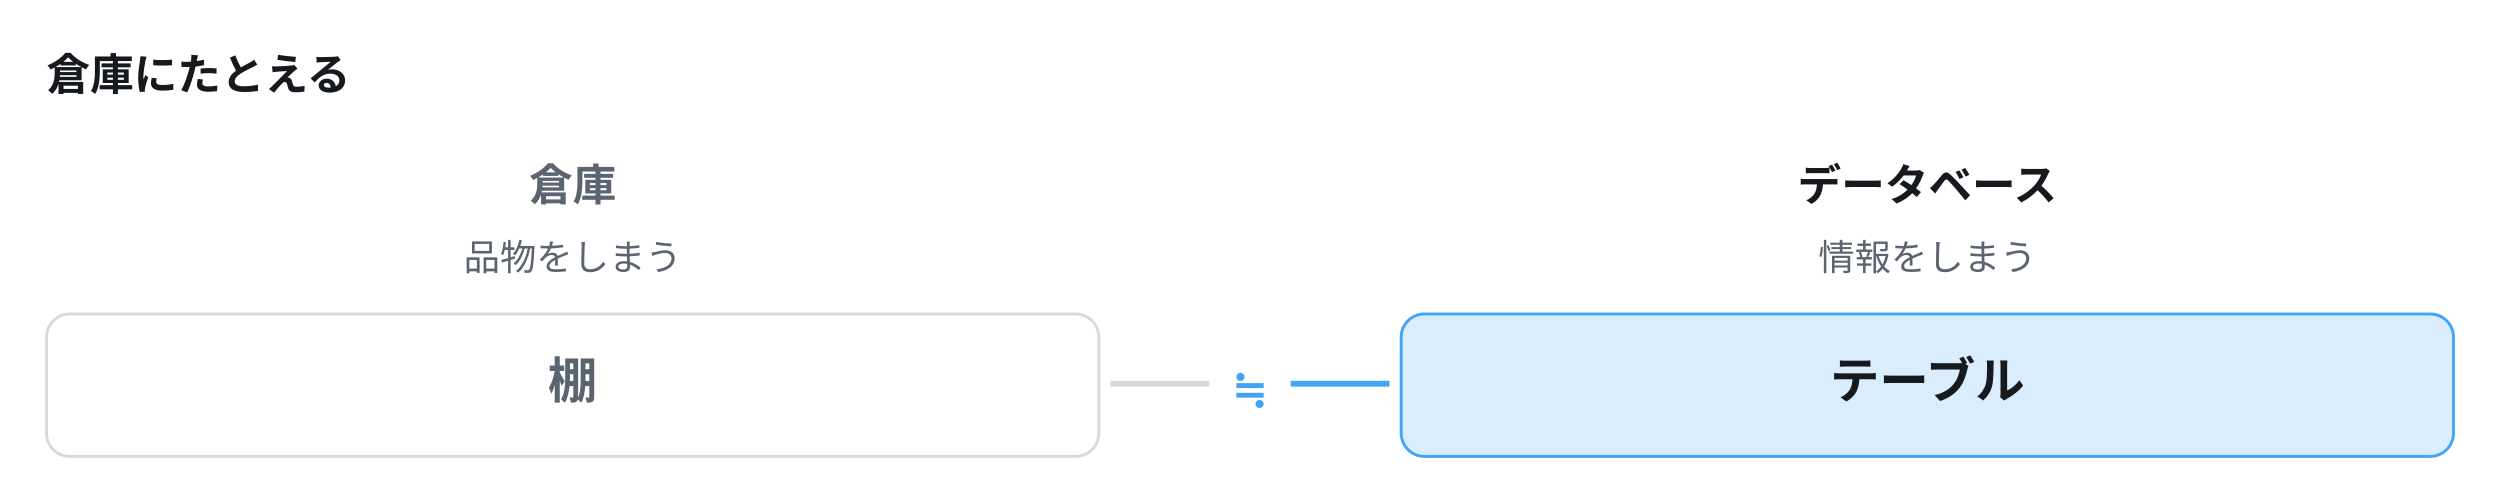
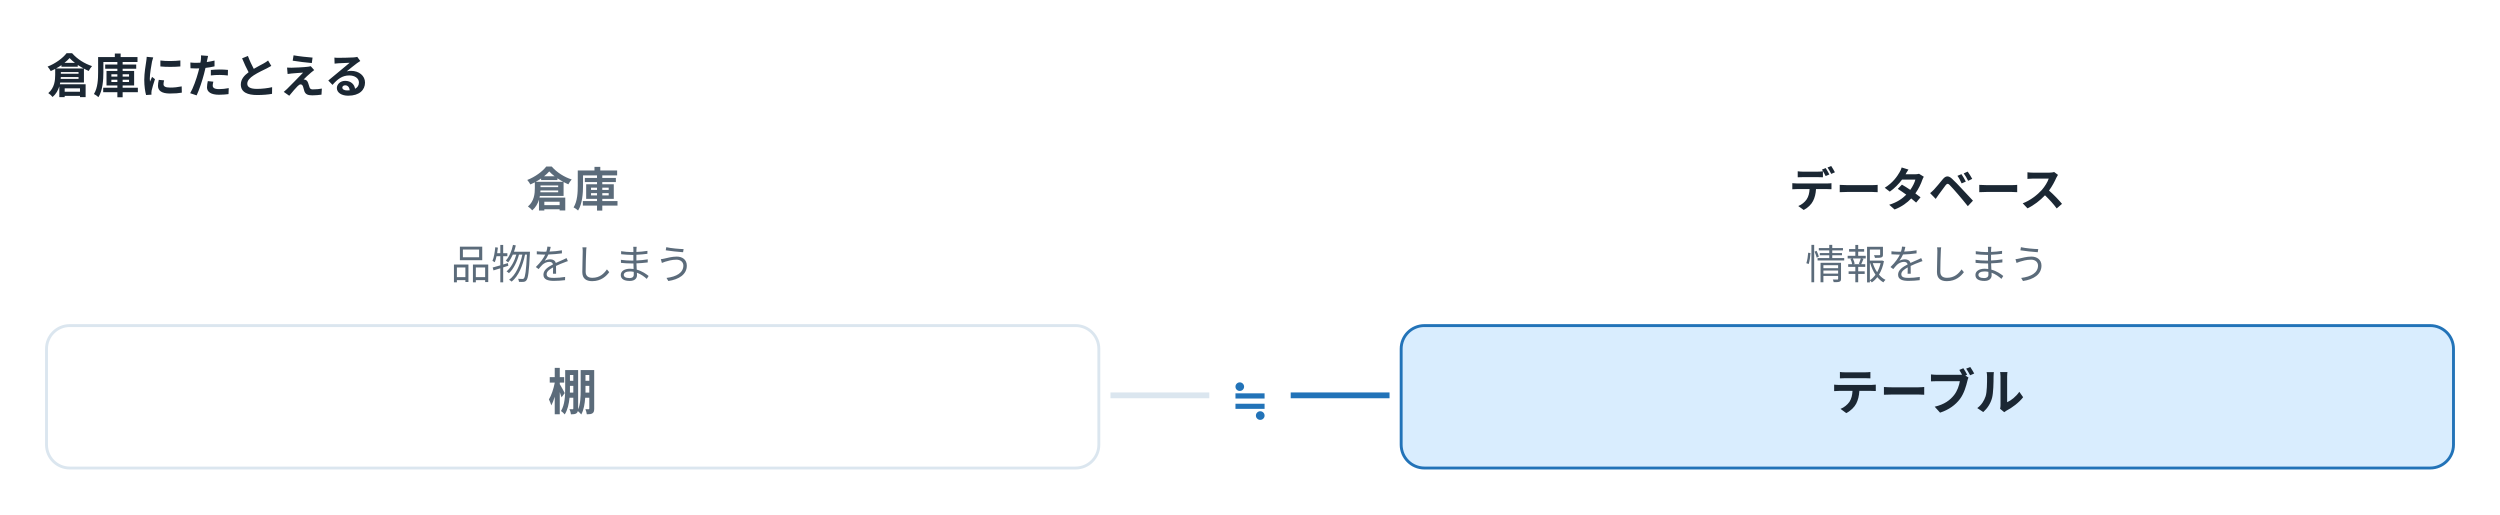
- <svg id="hbdg-dg-analogy-1" role="img" viewBox="0 0 860 173">
-   <text x="16" y="31" fill="var(--ink, #16191d)" font-size="15" text-anchor="start" font-weight="700">倉庫にたとえる</text>
-   <text x="197" y="69" fill="var(--ink-muted, #5b6470)" font-size="15" text-anchor="middle" font-weight="700">倉庫</text>
-   <text x="197" y="93" fill="var(--ink-muted, #5b6470)" font-size="12.5" text-anchor="middle">品物をしまう</text>
-   <text x="663" y="69" fill="var(--ink, #16191d)" font-size="15" text-anchor="middle" font-weight="700">データベース</text>
-   <text x="663" y="93" fill="var(--ink-muted, #5b6470)" font-size="12.5" text-anchor="middle">情報をしまう</text>
-   <rect x="16" y="108" width="362" height="49" rx="8" fill="var(--surface, #ffffff)" stroke="var(--rule, #d5dae1)" stroke-width="1" />
-   <rect x="482" y="108" width="362" height="49" rx="8" fill="var(--pop-primary-soft, #d9edfe)" stroke="var(--pop-primary, #43a4f5)" stroke-width="1" />
-   <text x="197" y="137" fill="var(--ink-muted, #5b6470)" font-size="17" text-anchor="middle" font-weight="600">棚</text>
-   <text x="663" y="137" fill="var(--ink, #16191d)" font-size="17" text-anchor="middle" font-weight="700">テーブル</text>
-   <line x1="382" y1="132" x2="416" y2="132" stroke="var(--rule, #d5dae1)" stroke-width="2" aria-hidden="true" />
-   <line x1="444" y1="132" x2="478" y2="132" stroke="var(--pop-primary, #43a4f5)" stroke-width="2" aria-hidden="true" />
-   <text x="430" y="139" fill="var(--pop-primary, #43a4f5)" font-size="15" text-anchor="middle" font-weight="700">≒</text>
+ <svg id="hbdg-dg-analogy-1" role="img" viewBox="0 0 860 177">
+   <text x="16" y="32" fill="var(--ink, #1b2733)" font-size="16" text-anchor="start" font-weight="700">倉庫にたとえる</text>
+   <text x="197" y="71" fill="var(--ink-muted, #5b6b7a)" font-size="16" text-anchor="middle" font-weight="700">倉庫</text>
+   <text x="197" y="96" fill="var(--ink-muted, #5b6b7a)" font-size="14" text-anchor="middle">品物をしまう</text>
+   <text x="663" y="71" fill="var(--ink, #1b2733)" font-size="16" text-anchor="middle" font-weight="700">データベース</text>
+   <text x="663" y="96" fill="var(--ink-muted, #5b6b7a)" font-size="14" text-anchor="middle">情報をしまう</text>
+   <rect x="16" y="112" width="362" height="49" rx="8" fill="var(--surface, #ffffff)" stroke="var(--line, #dbe6ef)" stroke-width="1" />
+   <rect x="482" y="112" width="362" height="49" rx="8" fill="var(--pop-primary-soft, #d9edfe)" stroke="var(--pop-primary-deep, #2273b8)" stroke-width="1" />
+   <text x="197" y="141" fill="var(--ink-muted, #5b6b7a)" font-size="17" text-anchor="middle" font-weight="600">棚</text>
+   <text x="663" y="141" fill="var(--ink, #1b2733)" font-size="17" text-anchor="middle" font-weight="700">テーブル</text>
+   <line x1="382" y1="136" x2="416" y2="136" stroke="var(--line, #dbe6ef)" stroke-width="2" aria-hidden="true" />
+   <line x1="444" y1="136" x2="478" y2="136" stroke="var(--pop-primary-deep, #2273b8)" stroke-width="2" aria-hidden="true" />
+   <text x="430" y="143" fill="var(--pop-primary-deep, #2273b8)" font-size="16" text-anchor="middle" font-weight="700">≒</text>
</svg>
